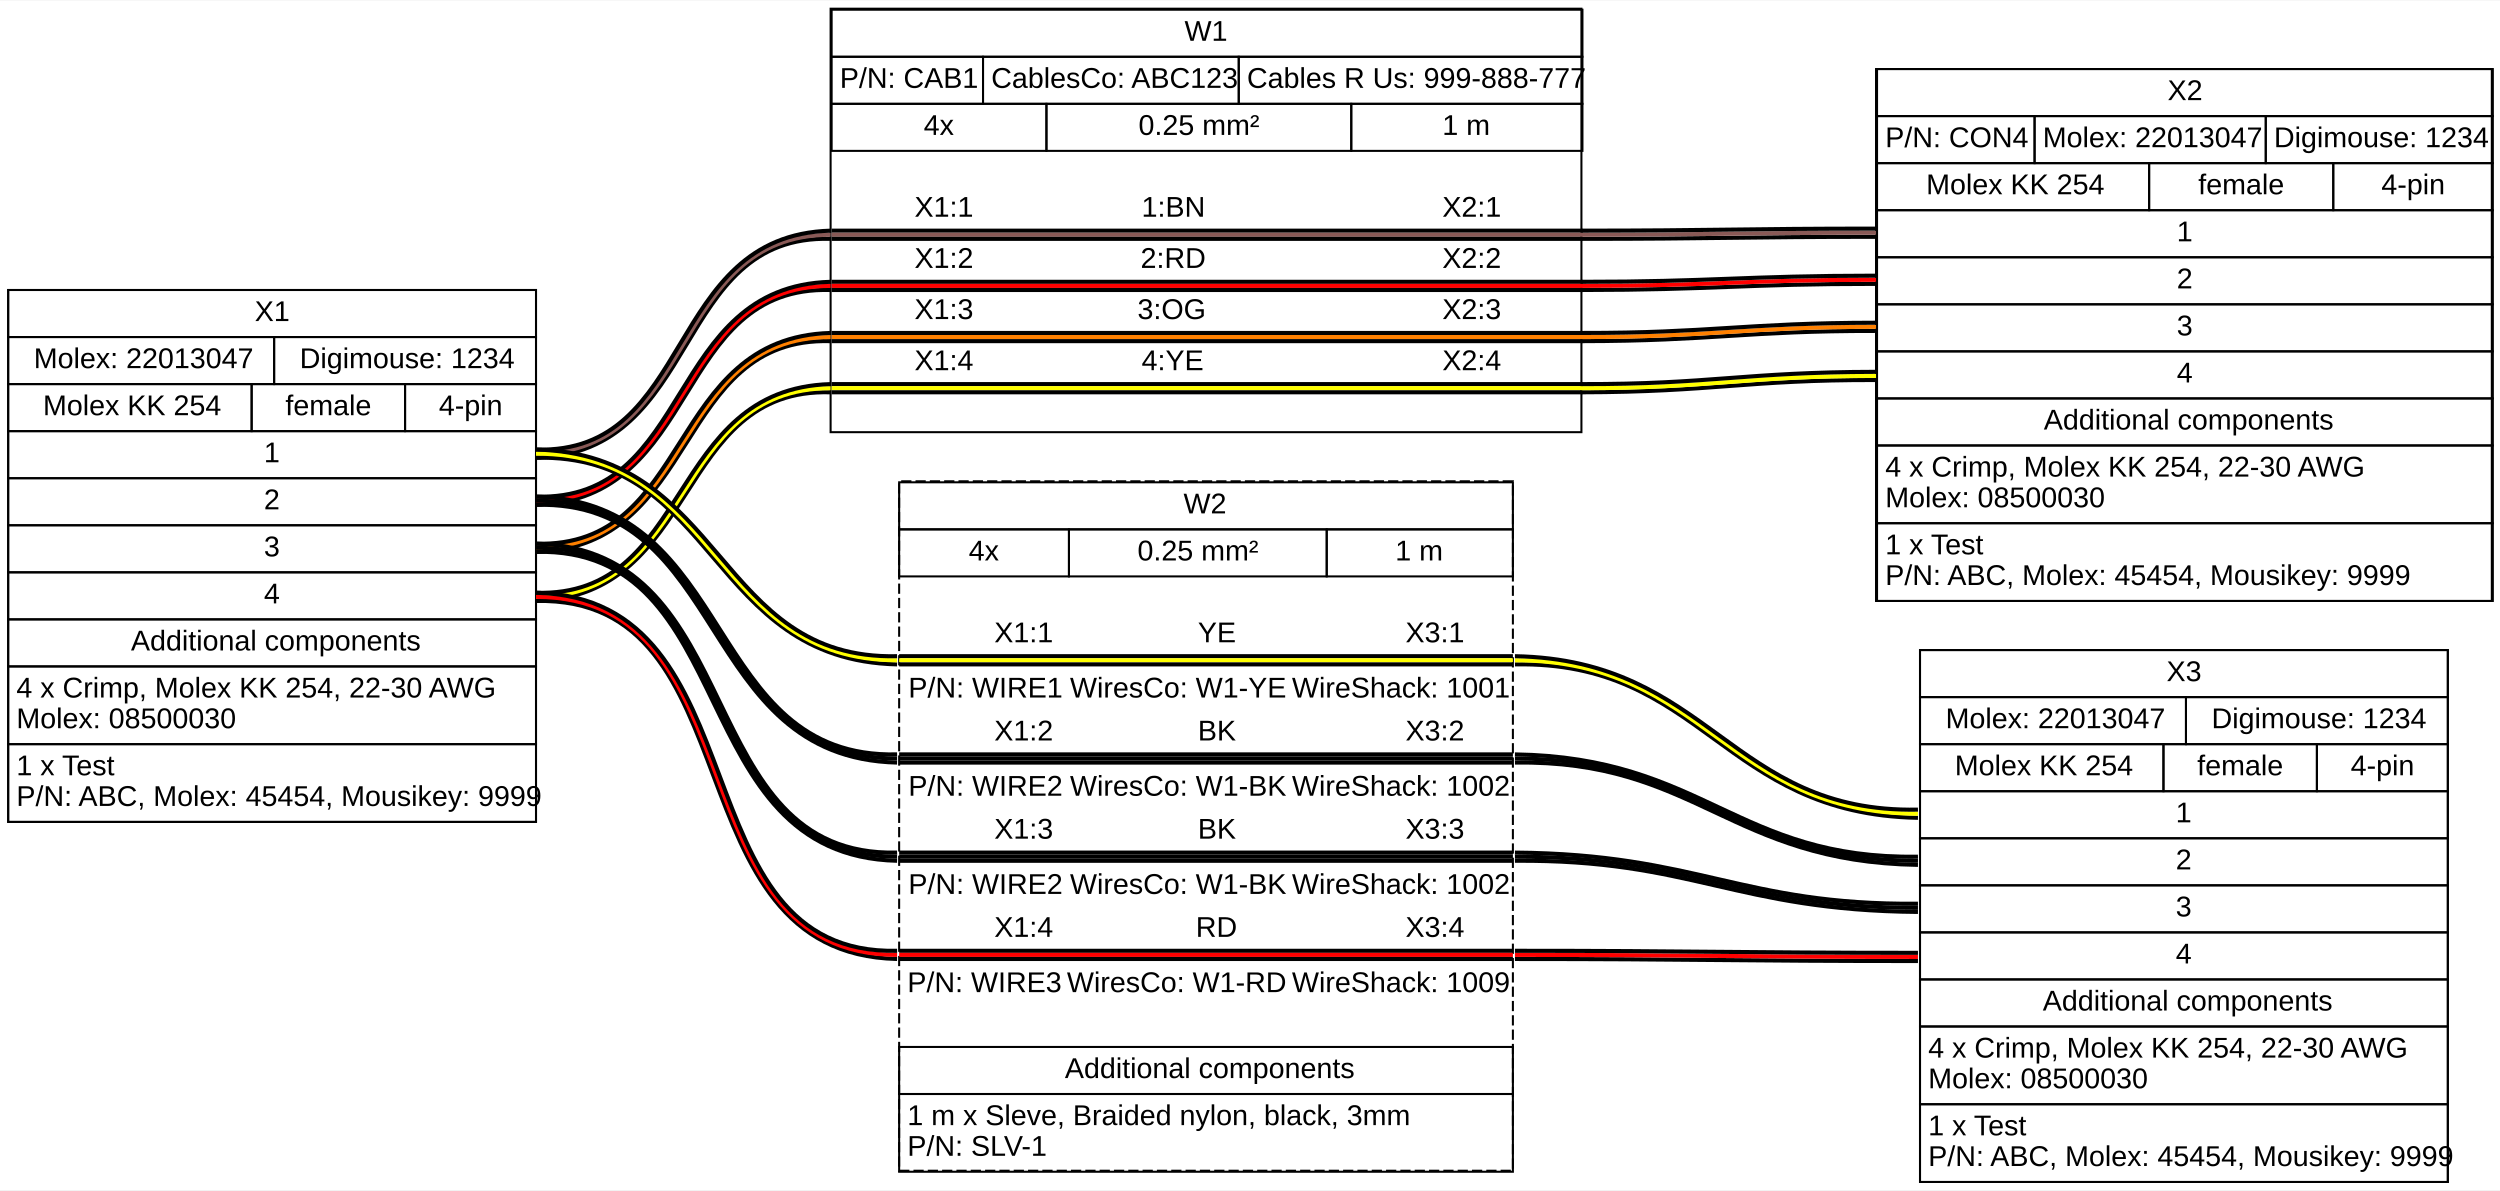
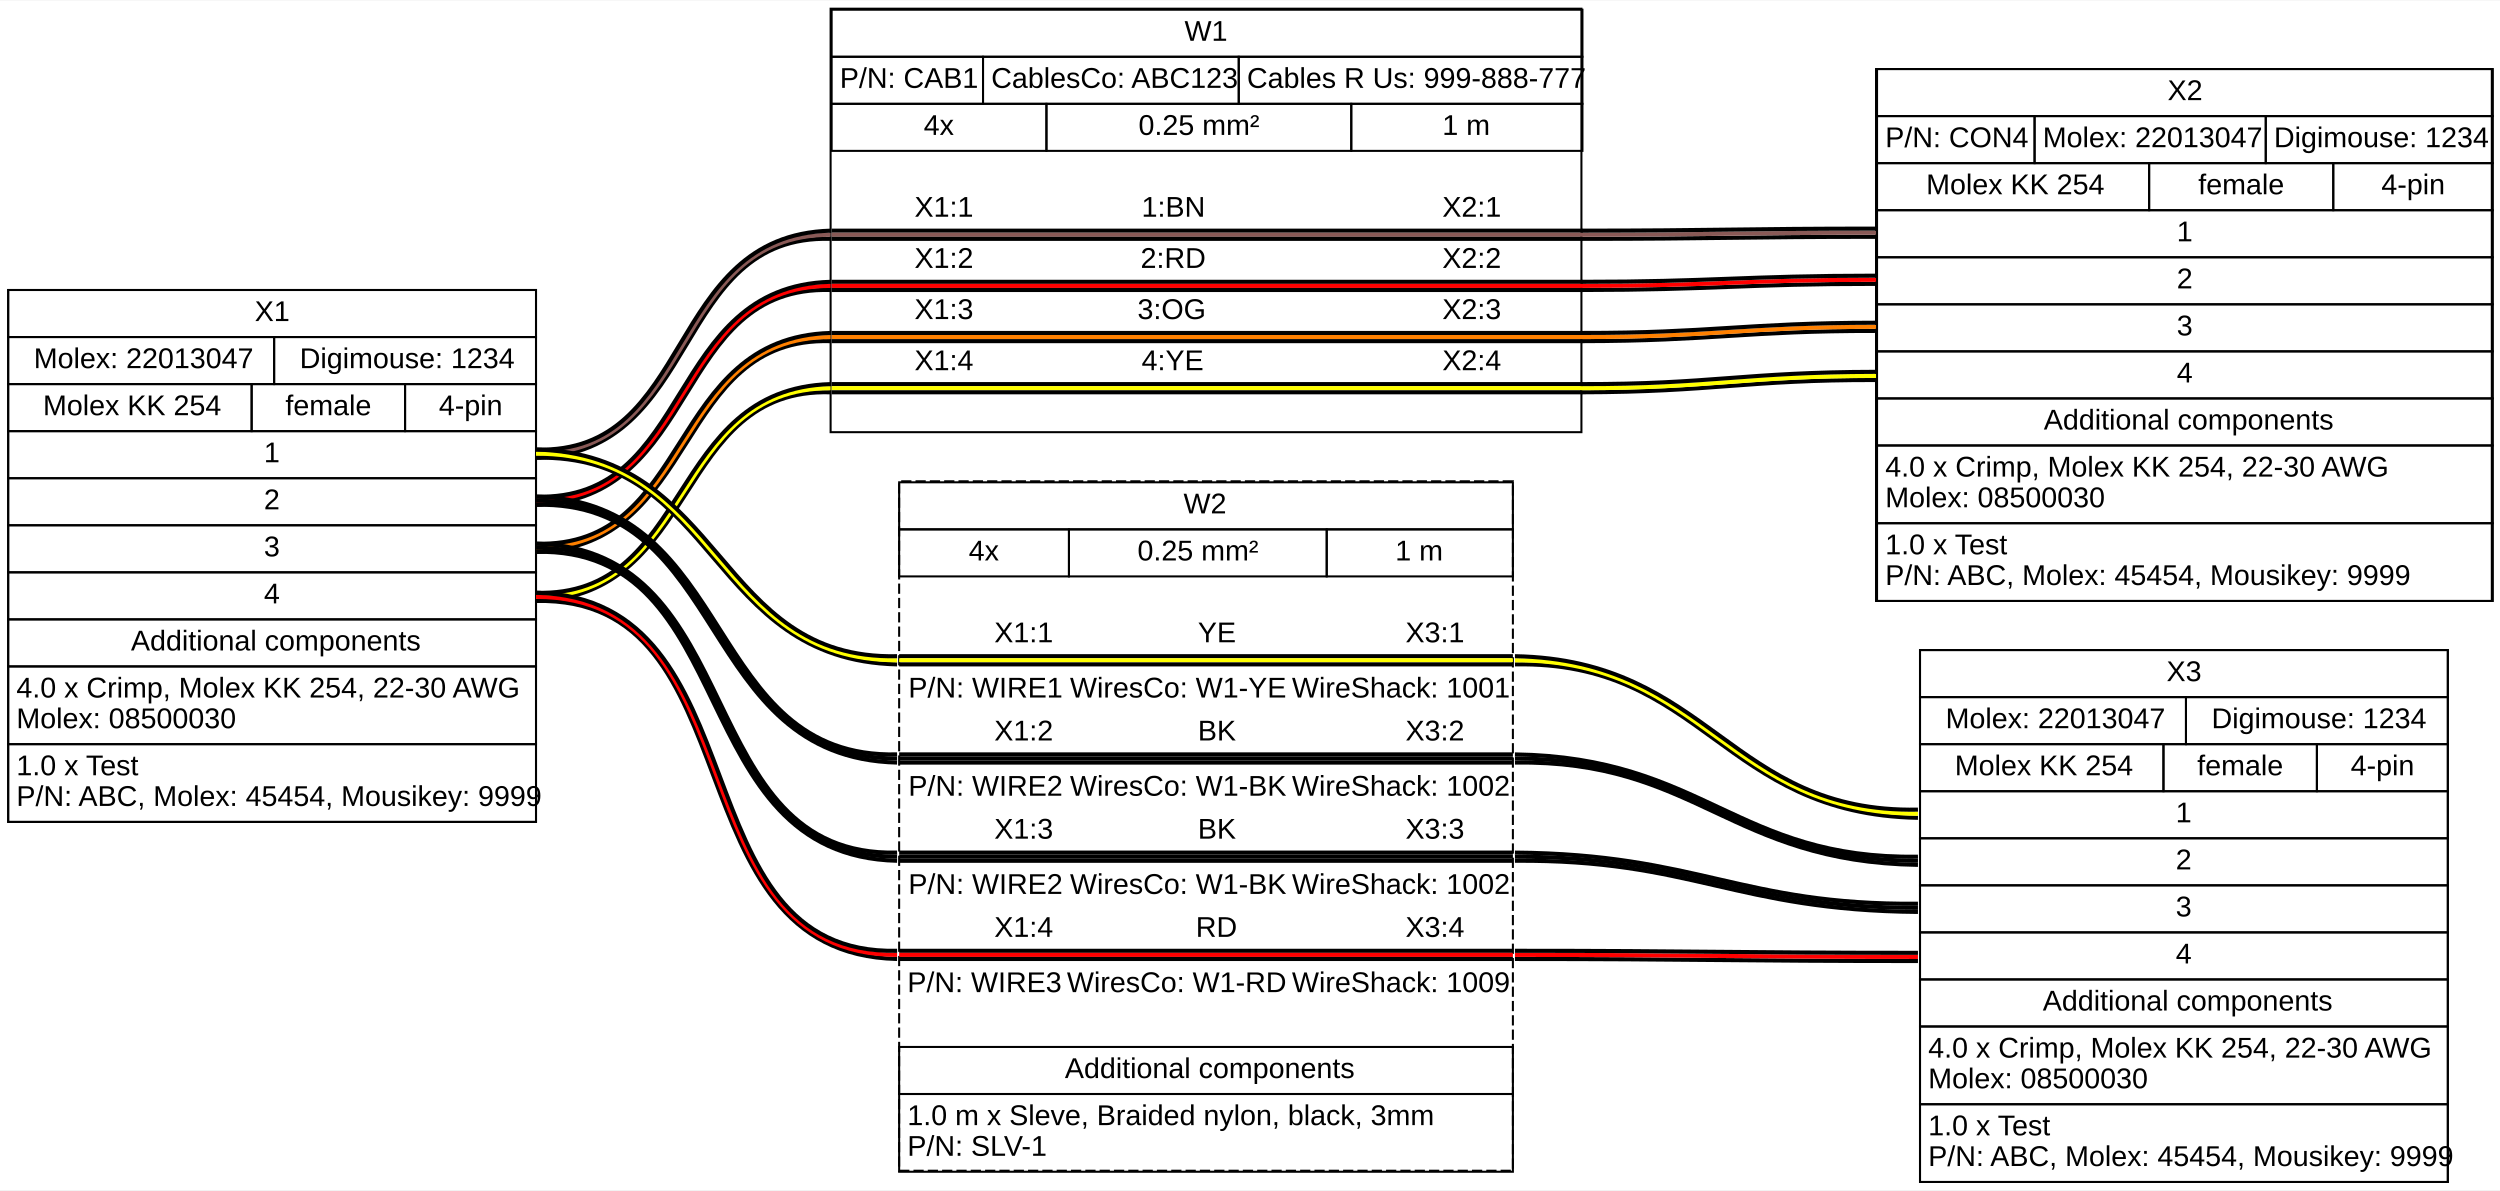
<svg xmlns="http://www.w3.org/2000/svg" width="1222pt" height="582pt" viewBox="0.00 0.00 1222.00 581.50">
  <g id="graph0" class="graph" transform="scale(1 1) rotate(0) translate(4 577.5)">
    <polygon fill="#ffffff" stroke="transparent" points="-4,4 -4,-577.5 1218,-577.5 1218,4 -4,4" />
    <g id="node1" class="node">
      <polygon fill="#ffffff" stroke="black" points="258,-436 0,-436 0,-176 258,-176 258,-436" />
      <polygon fill="none" stroke="black" points="0,-413 0,-436 258,-436 258,-413 0,-413" />
      <text text-anchor="start" x="120.5" y="-420.8" font-family="arial" font-size="14.00">X1</text>
      <polygon fill="none" stroke="black" points="0,-390 0,-413 130,-413 130,-390 0,-390" />
      <text text-anchor="start" x="12.5" y="-397.8" font-family="arial" font-size="14.00">Molex: 22013047</text>
      <polygon fill="none" stroke="black" points="130,-390 130,-413 258,-413 258,-390 130,-390" />
      <text text-anchor="start" x="142.5" y="-397.8" font-family="arial" font-size="14.00">Digimouse: 1234</text>
      <polygon fill="none" stroke="black" points="0,-367 0,-390 119,-390 119,-367 0,-367" />
      <text text-anchor="start" x="17" y="-374.8" font-family="arial" font-size="14.00">Molex KK 254</text>
      <polygon fill="none" stroke="black" points="119,-367 119,-390 194,-390 194,-367 119,-367" />
      <text text-anchor="start" x="135.5" y="-374.8" font-family="arial" font-size="14.00">female</text>
      <polygon fill="none" stroke="black" points="194,-367 194,-390 258,-390 258,-367 194,-367" />
      <text text-anchor="start" x="210.5" y="-374.8" font-family="arial" font-size="14.00">4-pin</text>
      <polygon fill="none" stroke="black" points="0,-344 0,-367 258,-367 258,-344 0,-344" />
      <text text-anchor="start" x="125" y="-351.8" font-family="arial" font-size="14.00">1</text>
      <polygon fill="none" stroke="black" points="0,-321 0,-344 258,-344 258,-321 0,-321" />
      <text text-anchor="start" x="125" y="-328.8" font-family="arial" font-size="14.00">2</text>
      <polygon fill="none" stroke="black" points="0,-298 0,-321 258,-321 258,-298 0,-298" />
      <text text-anchor="start" x="125" y="-305.8" font-family="arial" font-size="14.00">3</text>
      <polygon fill="none" stroke="black" points="0,-275 0,-298 258,-298 258,-275 0,-275" />
      <text text-anchor="start" x="125" y="-282.8" font-family="arial" font-size="14.00">4</text>
      <polygon fill="none" stroke="black" points="0,-252 0,-275 258,-275 258,-252 0,-252" />
      <text text-anchor="start" x="60" y="-259.8" font-family="arial" font-size="14.00">Additional components</text>
      <polygon fill="none" stroke="black" points="0,-214 0,-252 258,-252 258,-214 0,-214" />
-       <text text-anchor="start" x="4" y="-236.8" font-family="arial" font-size="14.00">4 x Crimp, Molex KK 254, 22-30 AWG</text>
+       <text text-anchor="start" x="4" y="-236.8" font-family="arial" font-size="14.00">4.0 x Crimp, Molex KK 254, 22-30 AWG</text>
      <text text-anchor="start" x="4" y="-221.8" font-family="arial" font-size="14.00">Molex: 08500030</text>
      <polygon fill="none" stroke="black" points="0,-176 0,-214 258,-214 258,-176 0,-176" />
-       <text text-anchor="start" x="4" y="-198.8" font-family="arial" font-size="14.00">1 x Test</text>
+       <text text-anchor="start" x="4" y="-198.8" font-family="arial" font-size="14.00">1.0 x Test</text>
      <text text-anchor="start" x="4" y="-183.8" font-family="arial" font-size="14.00">P/N: ABC, Molex: 45454, Mousikey: 9999</text>
    </g>
    <g id="node4" class="node">
      <polygon fill="#ffffff" stroke="black" points="769,-573.5 402,-573.5 402,-366.5 769,-366.5 769,-573.5" />
      <polygon fill="none" stroke="black" points="402.5,-550 402.5,-573 769.5,-573 769.5,-550 402.5,-550" />
      <text text-anchor="start" x="575" y="-557.8" font-family="arial" font-size="14.00">W1</text>
      <polygon fill="none" stroke="black" points="402.5,-527 402.5,-550 476.5,-550 476.5,-527 402.5,-527" />
      <text text-anchor="start" x="406.5" y="-534.8" font-family="arial" font-size="14.00">P/N: CAB1</text>
      <polygon fill="none" stroke="black" points="476.5,-527 476.5,-550 601.5,-550 601.5,-527 476.5,-527" />
      <text text-anchor="start" x="480.5" y="-534.8" font-family="arial" font-size="14.00">CablesCo: ABC123</text>
      <polygon fill="none" stroke="black" points="601.5,-527 601.5,-550 769.5,-550 769.5,-527 601.5,-527" />
      <text text-anchor="start" x="605.5" y="-534.8" font-family="arial" font-size="14.00">Cables R Us: 999-888-777</text>
      <polygon fill="none" stroke="black" points="402.5,-504 402.5,-527 507.5,-527 507.5,-504 402.5,-504" />
      <text text-anchor="start" x="447.5" y="-511.8" font-family="arial" font-size="14.00">4x</text>
      <polygon fill="none" stroke="black" points="507.5,-504 507.5,-527 656.5,-527 656.5,-504 507.5,-504" />
      <text text-anchor="start" x="552.5" y="-511.8" font-family="arial" font-size="14.00">0.25 mm²</text>
      <polygon fill="none" stroke="black" points="656.5,-504 656.5,-527 769.5,-527 769.5,-504 656.5,-504" />
      <text text-anchor="start" x="701" y="-511.8" font-family="arial" font-size="14.00">1 m</text>
      <text text-anchor="start" x="455" y="-490.8" font-family="arial" font-size="14.00"> </text>
      <text text-anchor="start" x="443" y="-471.8" font-family="arial" font-size="14.00">X1:1</text>
      <text text-anchor="start" x="554" y="-471.8" font-family="arial" font-size="14.00">     1:BN    </text>
      <text text-anchor="start" x="701" y="-471.8" font-family="arial" font-size="14.00">X2:1</text>
      <polygon fill="#000000" stroke="transparent" points="402.5,-464 402.5,-466 769.5,-466 769.5,-464 402.5,-464" />
      <polygon fill="#895956" stroke="transparent" points="402.5,-462 402.5,-464 769.5,-464 769.5,-462 402.5,-462" />
      <polygon fill="#000000" stroke="transparent" points="402.5,-460 402.5,-462 769.5,-462 769.5,-460 402.5,-460" />
      <text text-anchor="start" x="443" y="-446.8" font-family="arial" font-size="14.00">X1:2</text>
      <text text-anchor="start" x="553.5" y="-446.8" font-family="arial" font-size="14.00">     2:RD    </text>
      <text text-anchor="start" x="701" y="-446.8" font-family="arial" font-size="14.00">X2:2</text>
      <polygon fill="#000000" stroke="transparent" points="402.5,-439 402.5,-441 769.5,-441 769.5,-439 402.5,-439" />
      <polygon fill="#ff0000" stroke="transparent" points="402.5,-437 402.5,-439 769.5,-439 769.5,-437 402.5,-437" />
      <polygon fill="#000000" stroke="transparent" points="402.5,-435 402.5,-437 769.5,-437 769.5,-435 402.5,-435" />
      <text text-anchor="start" x="443" y="-421.8" font-family="arial" font-size="14.00">X1:3</text>
      <text text-anchor="start" x="552" y="-421.8" font-family="arial" font-size="14.00">     3:OG    </text>
      <text text-anchor="start" x="701" y="-421.8" font-family="arial" font-size="14.00">X2:3</text>
      <polygon fill="#000000" stroke="transparent" points="402.5,-414 402.5,-416 769.5,-416 769.5,-414 402.5,-414" />
      <polygon fill="#ff8000" stroke="transparent" points="402.5,-412 402.5,-414 769.5,-414 769.5,-412 402.5,-412" />
      <polygon fill="#000000" stroke="transparent" points="402.5,-410 402.5,-412 769.5,-412 769.5,-410 402.5,-410" />
      <text text-anchor="start" x="443" y="-396.8" font-family="arial" font-size="14.00">X1:4</text>
      <text text-anchor="start" x="554" y="-396.8" font-family="arial" font-size="14.00">     4:YE    </text>
      <text text-anchor="start" x="701" y="-396.8" font-family="arial" font-size="14.00">X2:4</text>
      <polygon fill="#000000" stroke="transparent" points="402.5,-389 402.5,-391 769.5,-391 769.5,-389 402.5,-389" />
      <polygon fill="#ffff00" stroke="transparent" points="402.5,-387 402.5,-389 769.5,-389 769.5,-387 402.5,-387" />
      <polygon fill="#000000" stroke="transparent" points="402.5,-385 402.5,-387 769.5,-387 769.5,-385 402.5,-385" />
      <text text-anchor="start" x="455" y="-371.8" font-family="arial" font-size="14.00"> </text>
    </g>
    <g id="edge1" class="edge">
      <path fill="none" stroke="#000000" stroke-width="2" d="M258,-354C339.71,-356.29 324.25,-463.29 402,-461" />
      <path fill="none" stroke="#895956" stroke-width="2" d="M258,-356C337.73,-356 322.27,-463 402,-463" />
      <path fill="none" stroke="#000000" stroke-width="2" d="M258,-358C335.75,-355.71 320.29,-462.71 402,-465" />
    </g>
    <g id="edge3" class="edge">
      <path fill="none" stroke="#000000" stroke-width="2" d="M258,-331C339.19,-333.27 324.77,-438.27 402,-436" />
      <path fill="none" stroke="#ff0000" stroke-width="2" d="M258,-333C337.21,-333 322.79,-438 402,-438" />
      <path fill="none" stroke="#000000" stroke-width="2" d="M258,-335C335.23,-332.73 320.81,-437.73 402,-440" />
    </g>
    <g id="edge5" class="edge">
      <path fill="none" stroke="#000000" stroke-width="2" d="M258,-308C338.67,-310.26 325.3,-413.26 402,-411" />
      <path fill="none" stroke="#ff8000" stroke-width="2" d="M258,-310C336.69,-310 323.31,-413 402,-413" />
      <path fill="none" stroke="#000000" stroke-width="2" d="M258,-312C334.7,-309.74 321.33,-412.74 402,-415" />
    </g>
    <g id="edge7" class="edge">
      <path fill="none" stroke="#000000" stroke-width="2" d="M258,-284C338.41,-286.25 325.56,-388.25 402,-386" />
      <path fill="none" stroke="#ffff00" stroke-width="2" d="M258,-286C336.43,-286 323.57,-388 402,-388" />
      <path fill="none" stroke="#000000" stroke-width="2" d="M258,-288C334.44,-285.75 321.59,-387.75 402,-390" />
    </g>
    <g id="node5" class="node">
      <polygon fill="#ffffff" stroke="black" stroke-dasharray="5,2" points="735.5,-342.5 435.5,-342.5 435.5,-5.5 735.5,-5.5 735.5,-342.5" />
      <polygon fill="none" stroke="black" points="435.5,-319 435.5,-342 735.5,-342 735.5,-319 435.5,-319" />
      <text text-anchor="start" x="574.5" y="-326.8" font-family="arial" font-size="14.00">W2</text>
      <polygon fill="none" stroke="black" points="435.5,-296 435.5,-319 518.5,-319 518.5,-296 435.5,-296" />
      <text text-anchor="start" x="469.5" y="-303.8" font-family="arial" font-size="14.00">4x</text>
      <polygon fill="none" stroke="black" points="518.5,-296 518.5,-319 644.5,-319 644.5,-296 518.5,-296" />
      <text text-anchor="start" x="552" y="-303.8" font-family="arial" font-size="14.00">0.25 mm²</text>
      <polygon fill="none" stroke="black" points="644.5,-296 644.5,-319 735.5,-319 735.5,-296 644.5,-296" />
      <text text-anchor="start" x="678" y="-303.8" font-family="arial" font-size="14.00">1 m</text>
      <text text-anchor="start" x="494" y="-282.8" font-family="arial" font-size="14.00"> </text>
      <text text-anchor="start" x="482" y="-263.8" font-family="arial" font-size="14.00">X1:1</text>
      <text text-anchor="start" x="581.5" y="-263.8" font-family="arial" font-size="14.00">     YE    </text>
      <text text-anchor="start" x="683" y="-263.8" font-family="arial" font-size="14.00">X3:1</text>
      <polygon fill="#000000" stroke="transparent" points="435.5,-256 435.5,-258 735.5,-258 735.5,-256 435.5,-256" />
      <polygon fill="#ffff00" stroke="transparent" points="435.5,-254 435.5,-256 735.5,-256 735.5,-254 435.5,-254" />
      <polygon fill="#000000" stroke="transparent" points="435.5,-252 435.5,-254 735.5,-254 735.5,-252 435.5,-252" />
      <text text-anchor="start" x="440" y="-236.8" font-family="arial" font-size="14.00">P/N: WIRE1</text>
      <text text-anchor="start" x="519" y="-236.8" font-family="arial" font-size="14.00">WiresCo: W1-YE</text>
      <text text-anchor="start" x="627.5" y="-236.8" font-family="arial" font-size="14.00">WireShack: 1001</text>
      <text text-anchor="start" x="482" y="-215.8" font-family="arial" font-size="14.00">X1:2</text>
      <text text-anchor="start" x="581.5" y="-215.8" font-family="arial" font-size="14.00">     BK    </text>
      <text text-anchor="start" x="683" y="-215.8" font-family="arial" font-size="14.00">X3:2</text>
      <polygon fill="#000000" stroke="transparent" points="435.5,-208 435.5,-210 735.5,-210 735.5,-208 435.5,-208" />
      <polygon fill="#000000" stroke="transparent" points="435.5,-206 435.5,-208 735.5,-208 735.5,-206 435.5,-206" />
      <polygon fill="#000000" stroke="transparent" points="435.5,-204 435.5,-206 735.5,-206 735.5,-204 435.5,-204" />
      <text text-anchor="start" x="440" y="-188.8" font-family="arial" font-size="14.00">P/N: WIRE2</text>
      <text text-anchor="start" x="519" y="-188.8" font-family="arial" font-size="14.00">WiresCo: W1-BK</text>
      <text text-anchor="start" x="627.5" y="-188.8" font-family="arial" font-size="14.00">WireShack: 1002</text>
      <text text-anchor="start" x="482" y="-167.8" font-family="arial" font-size="14.00">X1:3</text>
      <text text-anchor="start" x="581.5" y="-167.8" font-family="arial" font-size="14.00">     BK    </text>
      <text text-anchor="start" x="683" y="-167.8" font-family="arial" font-size="14.00">X3:3</text>
      <polygon fill="#000000" stroke="transparent" points="435.5,-160 435.5,-162 735.5,-162 735.5,-160 435.5,-160" />
      <polygon fill="#000000" stroke="transparent" points="435.5,-158 435.5,-160 735.5,-160 735.5,-158 435.5,-158" />
      <polygon fill="#000000" stroke="transparent" points="435.5,-156 435.5,-158 735.5,-158 735.5,-156 435.5,-156" />
      <text text-anchor="start" x="440" y="-140.8" font-family="arial" font-size="14.00">P/N: WIRE2</text>
      <text text-anchor="start" x="519" y="-140.8" font-family="arial" font-size="14.00">WiresCo: W1-BK</text>
      <text text-anchor="start" x="627.5" y="-140.8" font-family="arial" font-size="14.00">WireShack: 1002</text>
      <text text-anchor="start" x="482" y="-119.8" font-family="arial" font-size="14.00">X1:4</text>
      <text text-anchor="start" x="580.5" y="-119.8" font-family="arial" font-size="14.00">     RD    </text>
      <text text-anchor="start" x="683" y="-119.8" font-family="arial" font-size="14.00">X3:4</text>
      <polygon fill="#000000" stroke="transparent" points="435.5,-112 435.5,-114 735.5,-114 735.5,-112 435.5,-112" />
      <polygon fill="#ff0000" stroke="transparent" points="435.5,-110 435.5,-112 735.5,-112 735.5,-110 435.5,-110" />
      <polygon fill="#000000" stroke="transparent" points="435.5,-108 435.5,-110 735.5,-110 735.5,-108 435.5,-108" />
      <text text-anchor="start" x="439.5" y="-92.8" font-family="arial" font-size="14.00">P/N: WIRE3</text>
      <text text-anchor="start" x="517.5" y="-92.8" font-family="arial" font-size="14.00">WiresCo: W1-RD</text>
      <text text-anchor="start" x="627.5" y="-92.8" font-family="arial" font-size="14.00">WireShack: 1009</text>
      <text text-anchor="start" x="494" y="-71.8" font-family="arial" font-size="14.00"> </text>
      <polygon fill="none" stroke="black" points="435.5,-43 435.5,-66 735.5,-66 735.5,-43 435.5,-43" />
      <text text-anchor="start" x="516.5" y="-50.8" font-family="arial" font-size="14.00">Additional components</text>
      <polygon fill="none" stroke="black" points="435.5,-5 435.5,-43 735.5,-43 735.5,-5 435.5,-5" />
-       <text text-anchor="start" x="439.5" y="-27.8" font-family="arial" font-size="14.00">1 m x Sleve, Braided nylon, black, 3mm</text>
+       <text text-anchor="start" x="439.5" y="-27.8" font-family="arial" font-size="14.00">1.0 m x Sleve, Braided nylon, black, 3mm</text>
      <text text-anchor="start" x="439.5" y="-12.8" font-family="arial" font-size="14.00">P/N: SLV-1</text>
    </g>
    <g id="edge9" class="edge">
      <path fill="none" stroke="#000000" stroke-width="2" d="M258,-354C346.38,-356.08 342.12,-255.08 434.5,-253" />
      <path fill="none" stroke="#ffff00" stroke-width="2" d="M258,-356C348.38,-356 344.12,-255 434.5,-255" />
      <path fill="none" stroke="#000000" stroke-width="2" d="M258,-358C350.38,-355.92 346.12,-254.92 434.5,-257" />
    </g>
    <g id="edge11" class="edge">
      <path fill="none" stroke="#000000" stroke-width="2" d="M258,-331C352.4,-333.26 336.13,-207.26 434.5,-205" />
      <path fill="none" stroke="#000000" stroke-width="2" d="M258,-333C354.38,-333 338.12,-207 434.5,-207" />
      <path fill="none" stroke="#000000" stroke-width="2" d="M258,-335C356.37,-332.74 340.1,-206.74 434.5,-209" />
    </g>
    <g id="edge13" class="edge">
      <path fill="none" stroke="#000000" stroke-width="2" d="M258,-308C359.27,-310.39 329.3,-159.39 434.5,-157" />
      <path fill="none" stroke="#000000" stroke-width="2" d="M258,-310C361.23,-310 331.27,-159 434.5,-159" />
      <path fill="none" stroke="#000000" stroke-width="2" d="M258,-312C363.2,-309.61 333.23,-158.61 434.5,-161" />
    </g>
    <g id="edge15" class="edge">
      <path fill="none" stroke="#000000" stroke-width="2" d="M258,-284C366.53,-286.49 322.09,-111.49 434.5,-109" />
      <path fill="none" stroke="#ff0000" stroke-width="2" d="M258,-286C368.47,-286 324.03,-111 434.5,-111" />
      <path fill="none" stroke="#000000" stroke-width="2" d="M258,-288C370.41,-285.51 325.97,-110.51 434.5,-113" />
    </g>
    <g id="node2" class="node">
      <polygon fill="#ffffff" stroke="black" points="1214,-544 913,-544 913,-284 1214,-284 1214,-544" />
      <polygon fill="none" stroke="black" points="913.5,-521 913.5,-544 1214.5,-544 1214.5,-521 913.5,-521" />
      <text text-anchor="start" x="1055.5" y="-528.8" font-family="arial" font-size="14.00">X2</text>
      <polygon fill="none" stroke="black" points="913.5,-498 913.5,-521 990.5,-521 990.5,-498 913.5,-498" />
      <text text-anchor="start" x="917.5" y="-505.8" font-family="arial" font-size="14.00">P/N: CON4</text>
      <polygon fill="none" stroke="black" points="990.5,-498 990.5,-521 1103.5,-521 1103.5,-498 990.5,-498" />
      <text text-anchor="start" x="994.5" y="-505.8" font-family="arial" font-size="14.00">Molex: 22013047</text>
      <polygon fill="none" stroke="black" points="1103.5,-498 1103.5,-521 1214.5,-521 1214.5,-498 1103.5,-498" />
      <text text-anchor="start" x="1107.5" y="-505.8" font-family="arial" font-size="14.00">Digimouse: 1234</text>
      <polygon fill="none" stroke="black" points="913.5,-475 913.5,-498 1046.5,-498 1046.5,-475 913.5,-475" />
      <text text-anchor="start" x="937.5" y="-482.8" font-family="arial" font-size="14.00">Molex KK 254</text>
      <polygon fill="none" stroke="black" points="1046.5,-475 1046.5,-498 1136.5,-498 1136.5,-475 1046.5,-475" />
      <text text-anchor="start" x="1070.5" y="-482.8" font-family="arial" font-size="14.00">female</text>
      <polygon fill="none" stroke="black" points="1136.5,-475 1136.5,-498 1214.5,-498 1214.5,-475 1136.5,-475" />
      <text text-anchor="start" x="1160" y="-482.8" font-family="arial" font-size="14.00">4-pin</text>
      <polygon fill="none" stroke="black" points="913.5,-452 913.5,-475 1214.5,-475 1214.5,-452 913.5,-452" />
      <text text-anchor="start" x="1060" y="-459.8" font-family="arial" font-size="14.00">1</text>
      <polygon fill="none" stroke="black" points="913.5,-429 913.5,-452 1214.5,-452 1214.5,-429 913.5,-429" />
      <text text-anchor="start" x="1060" y="-436.8" font-family="arial" font-size="14.00">2</text>
      <polygon fill="none" stroke="black" points="913.5,-406 913.5,-429 1214.5,-429 1214.5,-406 913.5,-406" />
      <text text-anchor="start" x="1060" y="-413.8" font-family="arial" font-size="14.00">3</text>
      <polygon fill="none" stroke="black" points="913.5,-383 913.5,-406 1214.5,-406 1214.5,-383 913.5,-383" />
      <text text-anchor="start" x="1060" y="-390.8" font-family="arial" font-size="14.00">4</text>
      <polygon fill="none" stroke="black" points="913.5,-360 913.5,-383 1214.5,-383 1214.5,-360 913.5,-360" />
      <text text-anchor="start" x="995" y="-367.8" font-family="arial" font-size="14.00">Additional components</text>
      <polygon fill="none" stroke="black" points="913.5,-322 913.5,-360 1214.5,-360 1214.5,-322 913.5,-322" />
-       <text text-anchor="start" x="917.5" y="-344.8" font-family="arial" font-size="14.00">4 x Crimp, Molex KK 254, 22-30 AWG</text>
+       <text text-anchor="start" x="917.5" y="-344.8" font-family="arial" font-size="14.00">4.0 x Crimp, Molex KK 254, 22-30 AWG</text>
      <text text-anchor="start" x="917.5" y="-329.8" font-family="arial" font-size="14.00">Molex: 08500030</text>
      <polygon fill="none" stroke="black" points="913.5,-284 913.5,-322 1214.5,-322 1214.5,-284 913.5,-284" />
-       <text text-anchor="start" x="917.5" y="-306.8" font-family="arial" font-size="14.00">1 x Test</text>
+       <text text-anchor="start" x="917.5" y="-306.8" font-family="arial" font-size="14.00">1.0 x Test</text>
      <text text-anchor="start" x="917.5" y="-291.8" font-family="arial" font-size="14.00">P/N: ABC, Molex: 45454, Mousikey: 9999</text>
    </g>
    <g id="node3" class="node">
      <polygon fill="#ffffff" stroke="black" points="1192.5,-260 934.5,-260 934.5,0 1192.5,0 1192.5,-260" />
      <polygon fill="none" stroke="black" points="934.5,-237 934.5,-260 1192.5,-260 1192.5,-237 934.5,-237" />
      <text text-anchor="start" x="1055" y="-244.8" font-family="arial" font-size="14.00">X3</text>
      <polygon fill="none" stroke="black" points="934.5,-214 934.5,-237 1064.5,-237 1064.5,-214 934.5,-214" />
      <text text-anchor="start" x="947" y="-221.8" font-family="arial" font-size="14.00">Molex: 22013047</text>
      <polygon fill="none" stroke="black" points="1064.5,-214 1064.5,-237 1192.5,-237 1192.5,-214 1064.5,-214" />
      <text text-anchor="start" x="1077" y="-221.8" font-family="arial" font-size="14.00">Digimouse: 1234</text>
      <polygon fill="none" stroke="black" points="934.5,-191 934.5,-214 1053.5,-214 1053.5,-191 934.5,-191" />
      <text text-anchor="start" x="951.5" y="-198.8" font-family="arial" font-size="14.00">Molex KK 254</text>
      <polygon fill="none" stroke="black" points="1053.5,-191 1053.5,-214 1128.5,-214 1128.5,-191 1053.5,-191" />
      <text text-anchor="start" x="1070" y="-198.8" font-family="arial" font-size="14.00">female</text>
      <polygon fill="none" stroke="black" points="1128.5,-191 1128.5,-214 1192.5,-214 1192.5,-191 1128.5,-191" />
      <text text-anchor="start" x="1145" y="-198.8" font-family="arial" font-size="14.00">4-pin</text>
      <polygon fill="none" stroke="black" points="934.5,-168 934.5,-191 1192.5,-191 1192.5,-168 934.5,-168" />
      <text text-anchor="start" x="1059.5" y="-175.8" font-family="arial" font-size="14.00">1</text>
      <polygon fill="none" stroke="black" points="934.5,-145 934.5,-168 1192.5,-168 1192.5,-145 934.5,-145" />
      <text text-anchor="start" x="1059.5" y="-152.8" font-family="arial" font-size="14.00">2</text>
      <polygon fill="none" stroke="black" points="934.5,-122 934.5,-145 1192.5,-145 1192.5,-122 934.5,-122" />
      <text text-anchor="start" x="1059.5" y="-129.8" font-family="arial" font-size="14.00">3</text>
      <polygon fill="none" stroke="black" points="934.5,-99 934.5,-122 1192.5,-122 1192.5,-99 934.5,-99" />
      <text text-anchor="start" x="1059.5" y="-106.8" font-family="arial" font-size="14.00">4</text>
      <polygon fill="none" stroke="black" points="934.5,-76 934.5,-99 1192.5,-99 1192.5,-76 934.5,-76" />
      <text text-anchor="start" x="994.5" y="-83.8" font-family="arial" font-size="14.00">Additional components</text>
      <polygon fill="none" stroke="black" points="934.5,-38 934.5,-76 1192.5,-76 1192.5,-38 934.5,-38" />
-       <text text-anchor="start" x="938.5" y="-60.8" font-family="arial" font-size="14.00">4 x Crimp, Molex KK 254, 22-30 AWG</text>
+       <text text-anchor="start" x="938.5" y="-60.8" font-family="arial" font-size="14.00">4.0 x Crimp, Molex KK 254, 22-30 AWG</text>
      <text text-anchor="start" x="938.5" y="-45.8" font-family="arial" font-size="14.00">Molex: 08500030</text>
      <polygon fill="none" stroke="black" points="934.5,0 934.5,-38 1192.5,-38 1192.5,0 934.5,0" />
-       <text text-anchor="start" x="938.5" y="-22.8" font-family="arial" font-size="14.00">1 x Test</text>
+       <text text-anchor="start" x="938.5" y="-22.8" font-family="arial" font-size="14.00">1.0 x Test</text>
      <text text-anchor="start" x="938.5" y="-7.8" font-family="arial" font-size="14.00">P/N: ABC, Molex: 45454, Mousikey: 9999</text>
    </g>
    <g id="edge2" class="edge">
      <path fill="none" stroke="#000000" stroke-width="2" d="M769,-461C833.13,-461 849.12,-462 913,-462" />
      <path fill="none" stroke="#895956" stroke-width="2" d="M769,-463C833,-463 849,-464 913,-464" />
      <path fill="none" stroke="#000000" stroke-width="2" d="M769,-465C832.88,-465 848.87,-466 913,-466" />
    </g>
    <g id="edge4" class="edge">
      <path fill="none" stroke="#000000" stroke-width="2" d="M769,-436C833.38,-436.03 849.36,-439.03 913,-439" />
      <path fill="none" stroke="#ff0000" stroke-width="2" d="M769,-438C833.01,-438 848.99,-441 913,-441" />
      <path fill="none" stroke="#000000" stroke-width="2" d="M769,-440C832.64,-439.97 848.62,-442.97 913,-443" />
    </g>
    <g id="edge6" class="edge">
      <path fill="none" stroke="#000000" stroke-width="2" d="M769,-411C833.64,-411.09 849.56,-416.09 913,-416" />
      <path fill="none" stroke="#ff8000" stroke-width="2" d="M769,-413C833.04,-413 848.96,-418 913,-418" />
      <path fill="none" stroke="#000000" stroke-width="2" d="M769,-415C832.44,-414.91 848.36,-419.91 913,-420" />
    </g>
    <g id="edge8" class="edge">
      <path fill="none" stroke="#000000" stroke-width="2" d="M769,-386C833.76,-386.13 849.65,-392.13 913,-392" />
      <path fill="none" stroke="#ffff00" stroke-width="2" d="M769,-388C833.06,-388 848.94,-394 913,-394" />
      <path fill="none" stroke="#000000" stroke-width="2" d="M769,-390C832.35,-389.87 848.24,-395.87 913,-396" />
    </g>
    <g id="edge10" class="edge">
      <path fill="none" stroke="#000000" stroke-width="2" d="M736.5,-253C828.2,-254.75 837.83,-179.75 933.5,-178" />
      <path fill="none" stroke="#ffff00" stroke-width="2" d="M736.5,-255C830.19,-255 839.81,-180 933.5,-180" />
      <path fill="none" stroke="#000000" stroke-width="2" d="M736.5,-257C832.17,-255.25 841.8,-180.25 933.5,-182" />
    </g>
    <g id="edge12" class="edge">
      <path fill="none" stroke="#000000" stroke-width="2" d="M736.5,-205C824.93,-206.38 841.27,-156.38 933.5,-155" />
      <path fill="none" stroke="#000000" stroke-width="2" d="M736.5,-207C826.83,-207 843.17,-157 933.5,-157" />
      <path fill="none" stroke="#000000" stroke-width="2" d="M736.5,-209C828.73,-207.62 845.07,-157.62 933.5,-159" />
    </g>
    <g id="edge14" class="edge">
      <path fill="none" stroke="#000000" stroke-width="2" d="M736.5,-157C823.21,-157.73 843.7,-132.73 933.5,-132" />
      <path fill="none" stroke="#000000" stroke-width="2" d="M736.5,-159C824.76,-159 845.24,-134 933.5,-134" />
      <path fill="none" stroke="#000000" stroke-width="2" d="M736.5,-161C826.3,-160.27 846.79,-135.27 933.5,-136" />
    </g>
    <g id="edge16" class="edge">
      <path fill="none" stroke="#000000" stroke-width="2" d="M736.5,-109C823.97,-109 845.85,-108 933.5,-108" />
      <path fill="none" stroke="#ff0000" stroke-width="2" d="M736.5,-111C824.06,-111 845.94,-110 933.5,-110" />
      <path fill="none" stroke="#000000" stroke-width="2" d="M736.5,-113C824.15,-113 846.03,-112 933.5,-112" />
    </g>
  </g>
</svg>
